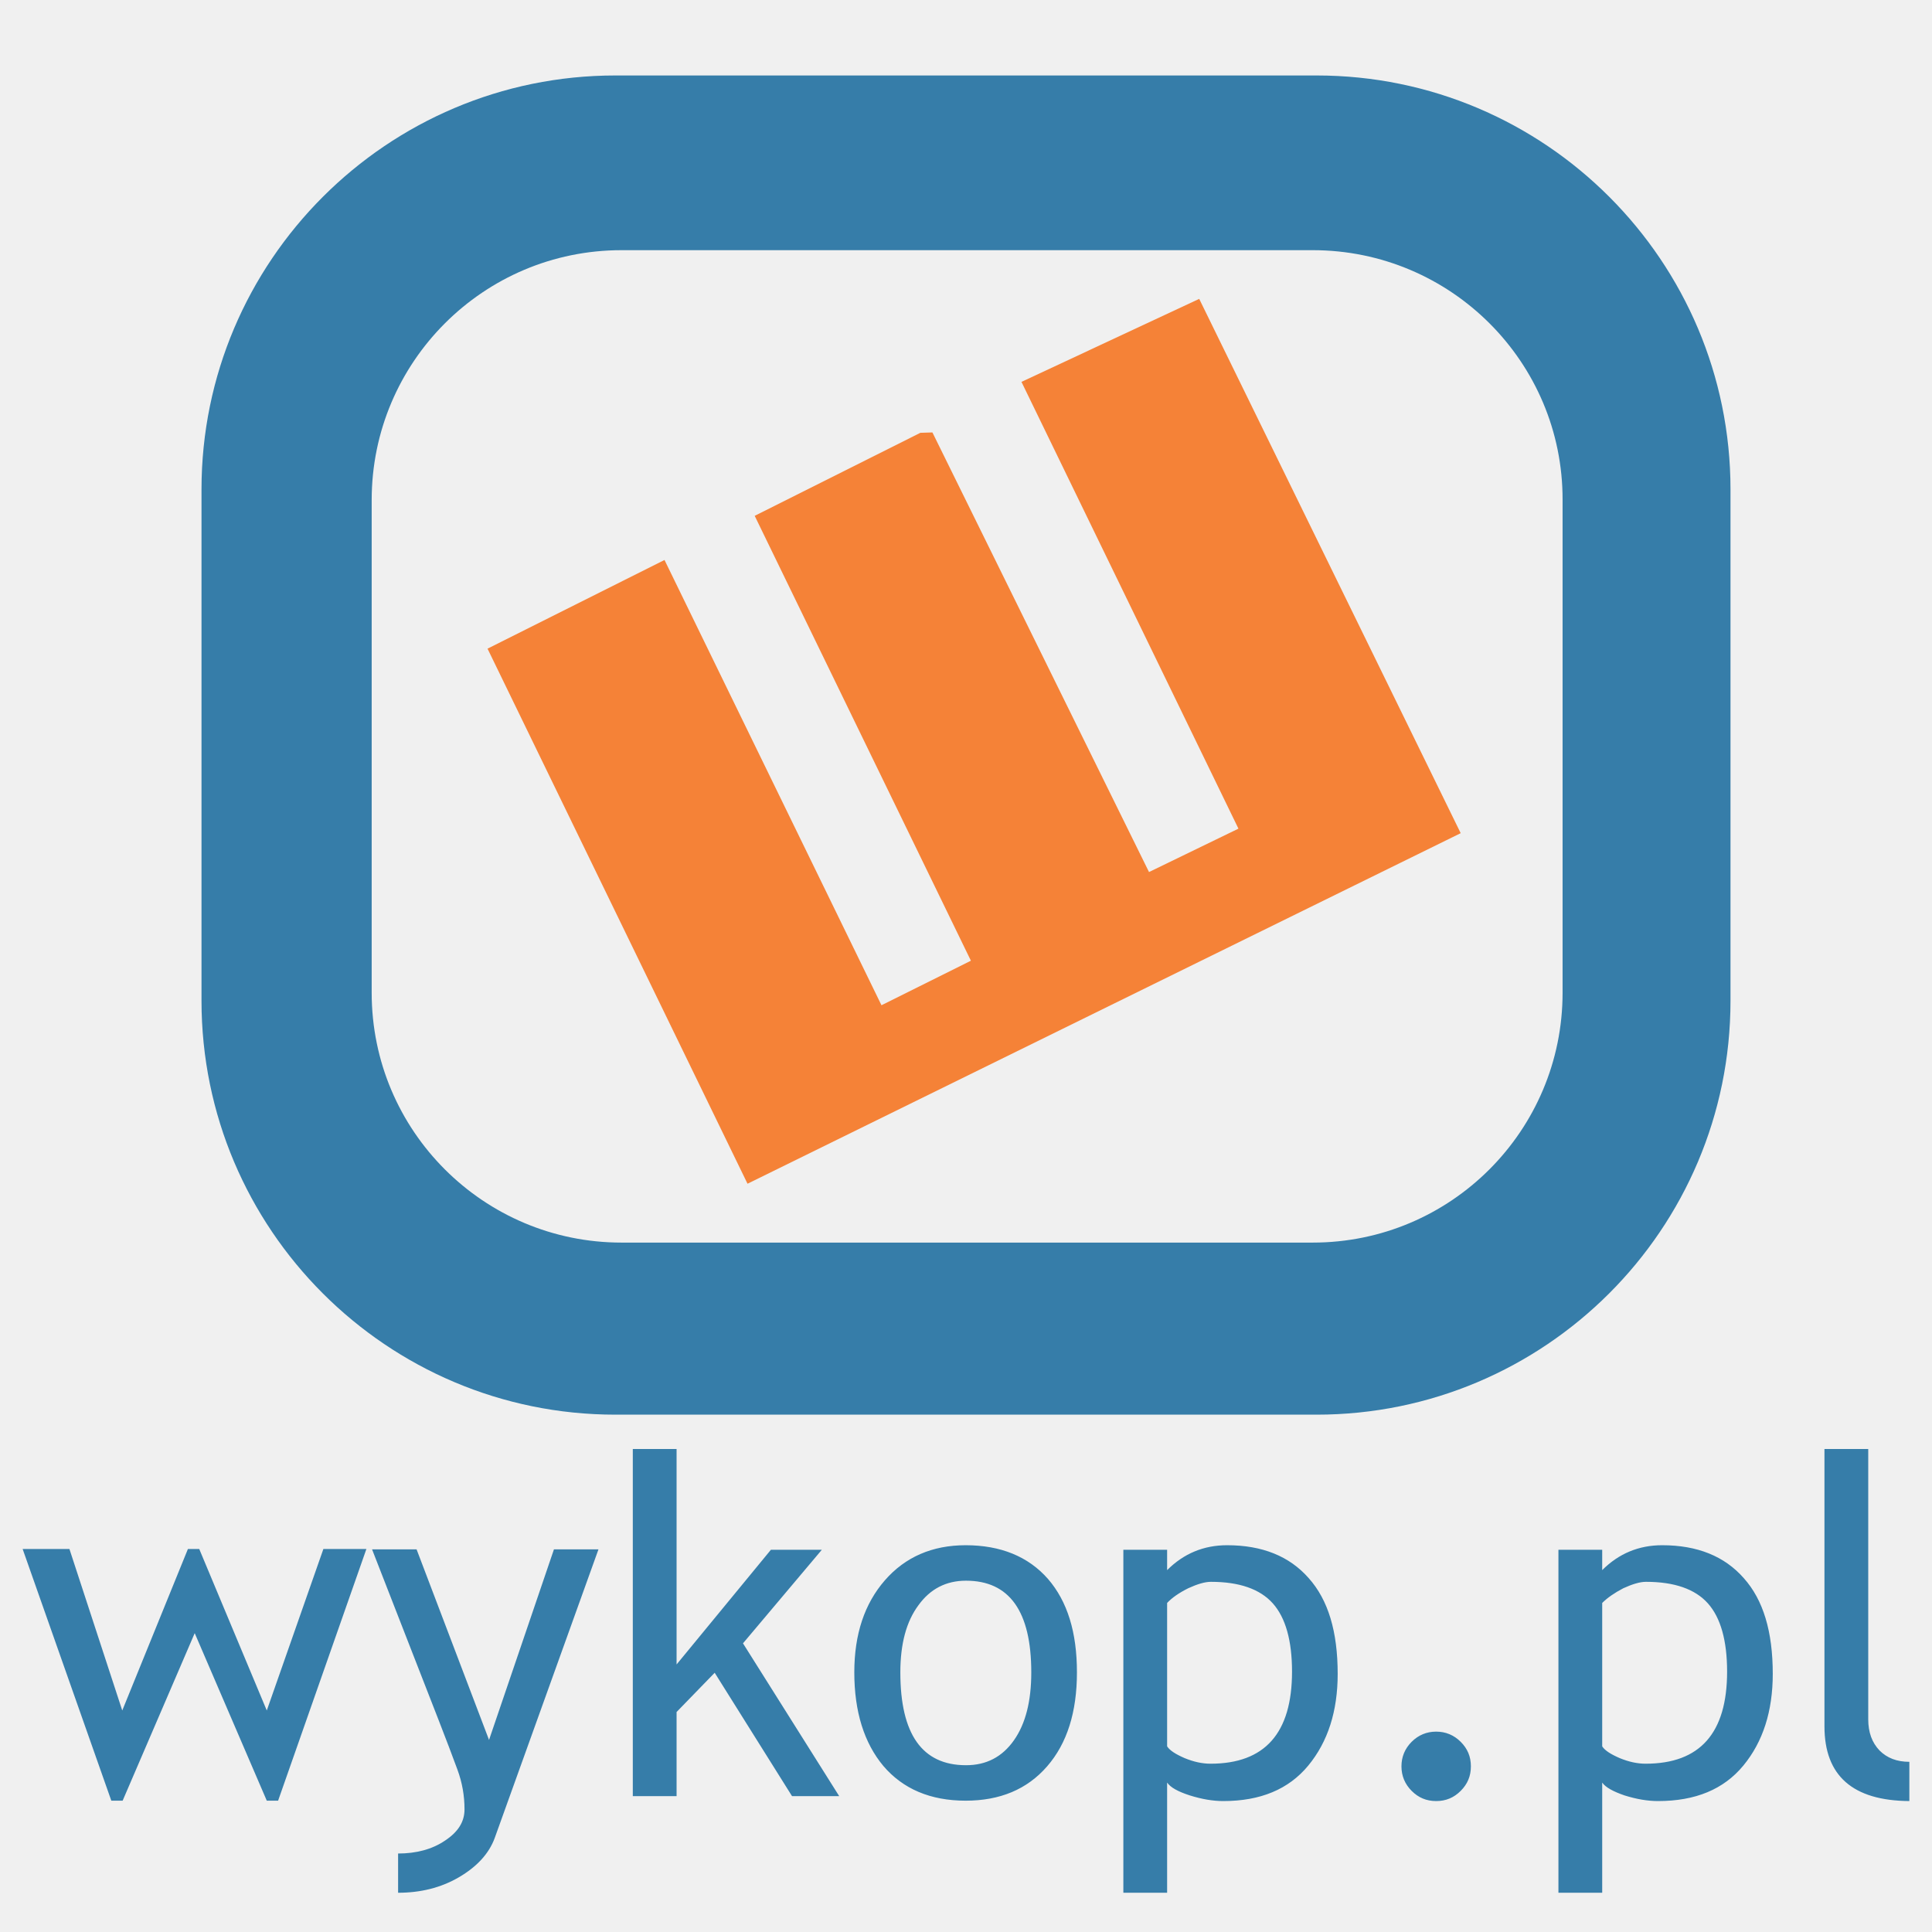
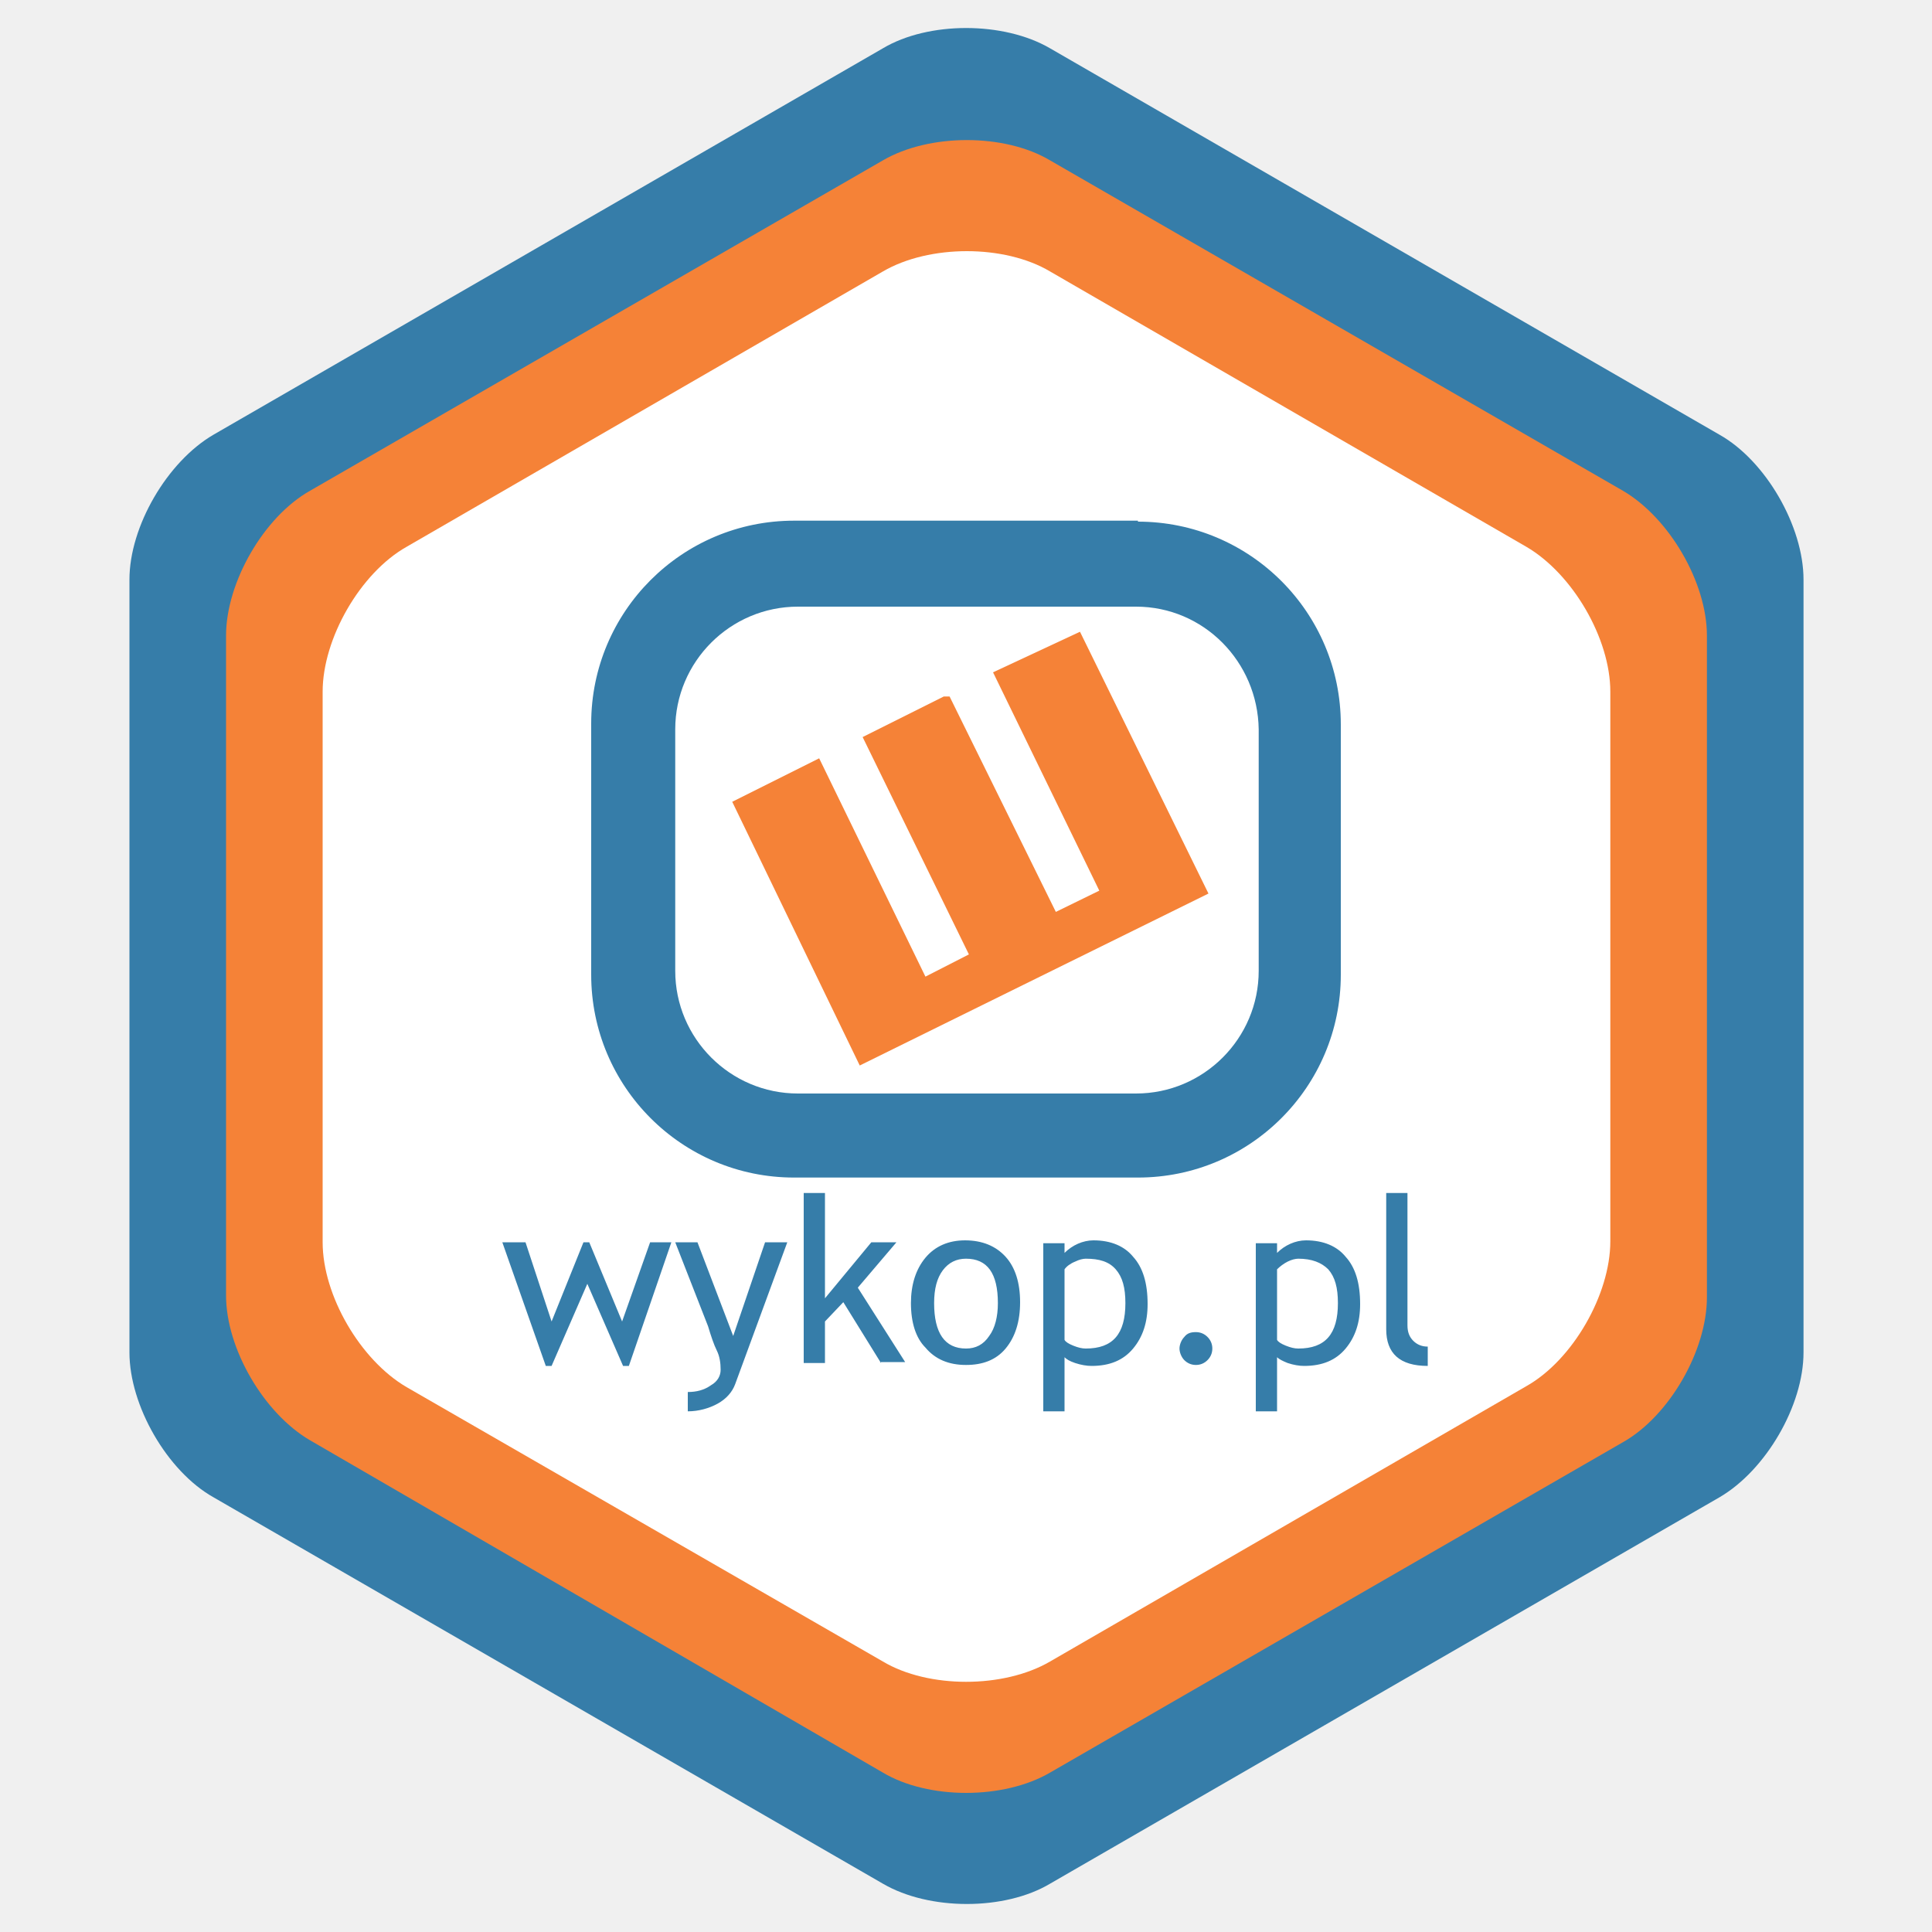
- <svg xmlns="http://www.w3.org/2000/svg" version="1.1" id="Layer_1" x="0px" y="0px" viewBox="0 0 512 512" style="enable-background:new 0 0 512 512;" xml:space="preserve">
+ <svg xmlns="http://www.w3.org/2000/svg" version="1.1" id="Layer_1" x="0px" y="0px" viewBox="0 0 200 200" style="enable-background:new 0 0 200 200;" xml:space="preserve">
  <style type="text/css">
- 	.st0{fill:#F58237;}
- 	.st1{fill:#367DA9;}
+ 	.st0{fill:#367DA9;}
+ 	.st1{fill:#F58237;}
+ 	.st2{fill:#FFFFFF;}
</style>
+   <path class="st0" d="M22.1,45c-4.8,2.8-8.7,9.5-8.7,15v80c0,5.5,3.9,12.3,8.7,15l69.3,40c4.8,2.8,12.6,2.8,17.3,0l69.3-40  c4.8-2.8,8.7-9.5,8.7-15V60c0-5.5-3.9-12.3-8.7-15L108.7,5c-4.8-2.8-12.6-2.8-17.3,0L22.1,45z" />
+   <path class="st1" d="M32.1,149.1c-4.8-2.8-8.7-9.5-8.7-15V65.8c0-5.5,3.9-12.3,8.7-15l59.3-34.2c4.8-2.8,12.6-2.8,17.3,0l59.3,34.2  c4.8,2.8,8.7,9.5,8.7,15v68.5c0,5.5-3.9,12.3-8.7,15l-59.3,34.2c-4.8,2.8-12.6,2.8-17.3,0L32.1,149.1z" />
+   <path class="st2" d="M42.1,143.6c-4.8-2.8-8.7-9.5-8.7-15v-57c0-5.5,3.9-12.3,8.7-15l49.3-28.5c4.8-2.8,12.6-2.8,17.3,0l49.3,28.5  c4.8,2.8,8.7,9.5,8.7,15v56.9c0,5.5-3.9,12.3-8.7,15l-49.3,28.5c-4.8,2.8-12.6,2.8-17.3,0L42.1,143.6z" />
+   <path d="M100,100" />
  <g>
-     <path class="st0" d="M129.2,171.9l46.9-23.5l57.5,118l23.7-11.8L200,136.7l43.9-22l3.2-0.1l57.4,116.5l23.7-11.5l-57.5-118.4   l47.1-22l69.3,141.6l-189,92.9L129.2,171.9z" />
-     <path class="st1" d="M348.9,20c60.6,0,109.7,49.2,109.7,109.7v135.5c0,60.6-49.2,109.7-109.7,109.7H163.1   c-60.6,0-109.7-49.2-109.7-109.7V129.7C53.4,69.2,102.6,20,163.1,20L348.9,20z M347.9,66.3H164.7c-36.6,0-66.2,29.7-66.2,66.2   v130.6c0,36.6,29.7,66.2,66.2,66.2h183.2c36.6,0,66.2-29.7,66.2-66.2V132.5C414.2,96,384.5,66.3,347.9,66.3z" />
-   </g>
-   <g>
-     <path class="st1" d="M73.7,477.2h-3l-19.1-44.4l-19.1,44.4h-3L6,410.5h12.4l14,42.8l17.4-42.8h3l17.9,42.8l15-42.8h11.4L73.7,477.2   z M131.1,487.1c-1.5,4.1-4.7,7.6-9.5,10.4c-4.8,2.8-10.2,4.1-16.1,4.1v-10.4c4.8,0,9-1.1,12.4-3.4c3.5-2.3,5.2-5,5.2-8.3   c0-3.6-0.6-7.1-1.9-10.6c-1.3-3.5-2.9-7.8-4.9-12.9l-17.7-45.4h11.8l19.2,50.5l17.2-50.5h11.8L131.1,487.1z M209.9,476l-20.5-32.7   l-10.1,10.4V476h-11.6v-92h11.6v57.1l25-30.4h13.5l-20.9,24.8l25.5,40.5H209.9z M226.4,443.2c0-10.1,2.7-18.2,8.1-24.4   c5.4-6.2,12.6-9.3,21.4-9.3c9.3,0,16.6,3,21.8,8.9c5.2,6,7.7,14.2,7.7,24.8c0,10.5-2.6,18.8-7.9,24.9c-5.3,6.1-12.5,9.1-21.6,9.1   c-9.3,0-16.6-3.1-21.8-9.2C229,461.9,226.4,453.6,226.4,443.2L226.4,443.2z M238.6,443.2c0,16.4,5.8,24.6,17.4,24.6   c5.4,0,9.6-2.2,12.7-6.6c3.1-4.4,4.6-10.4,4.6-18c0-16.2-5.8-24.3-17.3-24.3c-5.3,0-9.5,2.2-12.6,6.5   C240.2,429.7,238.6,435.6,238.6,443.2L238.6,443.2z M309.3,472.4v29.2h-11.6v-90.9h11.6v5.4c4.4-4.4,9.7-6.6,15.9-6.6   c9.3,0,16.5,2.9,21.6,8.7c5.2,5.8,7.7,14.2,7.7,25.4c0,9.9-2.6,18-7.8,24.3c-5.2,6.3-12.7,9.4-22.5,9.4c-2.8,0-5.7-0.5-8.9-1.5   C312.2,474.8,310.2,473.7,309.3,472.4L309.3,472.4z M309.3,424.8v38c0.7,1.1,2.3,2.1,4.6,3.1c2.4,1,4.7,1.5,6.9,1.5   c14.4,0,21.6-8.1,21.6-24.4c0-8.2-1.7-14.3-5.1-18.1c-3.4-3.8-8.9-5.7-16.4-5.7c-1.6,0-3.6,0.6-6,1.7   C312.5,422.1,310.6,423.4,309.3,424.8L309.3,424.8z M380.6,458.9c2.5,0,4.7,0.9,6.5,2.7c1.8,1.8,2.7,3.9,2.7,6.5s-0.9,4.7-2.7,6.5   c-1.8,1.8-3.9,2.7-6.5,2.7s-4.7-0.9-6.5-2.7c-1.8-1.8-2.7-4-2.7-6.5s0.9-4.7,2.7-6.5C375.9,459.8,378.1,458.9,380.6,458.9z    M424.6,472.4v29.2h-11.6v-90.9h11.6v5.4c4.4-4.4,9.7-6.6,15.9-6.6c9.3,0,16.5,2.9,21.6,8.7c5.2,5.8,7.7,14.2,7.7,25.4   c0,9.9-2.6,18-7.8,24.3c-5.2,6.3-12.7,9.4-22.6,9.4c-2.8,0-5.7-0.5-8.9-1.5C427.6,474.8,425.5,473.7,424.6,472.4L424.6,472.4z    M424.6,424.8v38c0.7,1.1,2.3,2.1,4.6,3.1c2.4,1,4.7,1.5,6.9,1.5c14.4,0,21.6-8.1,21.6-24.4c0-8.2-1.7-14.3-5.1-18.1   c-3.4-3.8-8.9-5.7-16.4-5.7c-1.6,0-3.6,0.6-6,1.7C427.9,422.1,426,423.4,424.6,424.8L424.6,424.8z M483.5,457.5V384h11.6v71.6   c0,3.5,1,6.2,3,8.3c2,2,4.6,3,7.9,3v10.4C491,477.2,483.5,470.6,483.5,457.5L483.5,457.5z" />
+     <g>
+       <path class="st1" d="M75.8,83l9-4.5l11,22.6l4.5-2.3l-11-22.5l8.4-4.2l0.6,0l11,22.3l4.5-2.2l-11-22.6l9-4.2l13.3,27.1l-36.1,17.8    L75.8,83z" />
+       <path class="st0" d="M117.8,54c11.6,0,21,9.4,21,21v25.9c0,11.6-9.4,21-21,21H82.2c-11.6,0-21-9.4-21-21V74.9c0-11.6,9.4-21,21-21    H117.8z M117.6,62.8h-35c-7,0-12.7,5.7-12.7,12.7v25c0,7,5.7,12.7,12.7,12.7h35c7,0,12.7-5.7,12.7-12.7v-25    C130.2,68.5,124.6,62.8,117.6,62.8z" />
+     </g>
+     <g>
+       <path class="st0" d="M65.1,141.4h-0.6l-3.7-8.5l-3.7,8.5h-0.6l-4.5-12.8h2.4l2.7,8.2l3.3-8.2h0.6l3.4,8.2l2.9-8.2h2.2L65.1,141.4z     M76.1,143.3c-0.3,0.8-0.9,1.5-1.8,2c-0.9,0.5-2,0.8-3.1,0.8v-2c0.9,0,1.7-0.2,2.4-0.7c0.7-0.4,1-1,1-1.6c0-0.7-0.1-1.4-0.4-2    s-0.6-1.5-0.9-2.5l-3.4-8.7h2.3l3.7,9.7l3.3-9.7h2.3L76.1,143.3z M91.2,141.1l-3.9-6.3l-1.9,2v4.3h-2.2v-17.6h2.2v10.9l4.8-5.8    h2.6l-4,4.7l4.9,7.7H91.2z M94.3,134.9c0-1.9,0.5-3.5,1.5-4.7c1-1.2,2.4-1.8,4.1-1.8c1.8,0,3.2,0.6,4.2,1.7c1,1.1,1.5,2.7,1.5,4.7    c0,2-0.5,3.6-1.5,4.8c-1,1.2-2.4,1.7-4.1,1.7c-1.8,0-3.2-0.6-4.2-1.8C94.8,138.5,94.3,136.9,94.3,134.9L94.3,134.9z M96.7,134.9    c0,3.1,1.1,4.7,3.3,4.7c1,0,1.8-0.4,2.4-1.3c0.6-0.8,0.9-2,0.9-3.4c0-3.1-1.1-4.6-3.3-4.6c-1,0-1.8,0.4-2.4,1.2    C97,132.3,96.7,133.4,96.7,134.9L96.7,134.9z M110.2,140.5v5.6H108v-17.4h2.2v1c0.8-0.8,1.9-1.3,3-1.3c1.8,0,3.2,0.6,4.1,1.7    c1,1.1,1.5,2.7,1.5,4.9c0,1.9-0.5,3.4-1.5,4.6c-1,1.2-2.4,1.8-4.3,1.8c-0.5,0-1.1-0.1-1.7-0.3    C110.7,140.9,110.4,140.7,110.2,140.5L110.2,140.5z M110.2,131.4v7.3c0.1,0.2,0.4,0.4,0.9,0.6c0.5,0.2,0.9,0.3,1.3,0.3    c2.8,0,4.1-1.5,4.1-4.7c0-1.6-0.3-2.7-1-3.5s-1.7-1.1-3.1-1.1c-0.3,0-0.7,0.1-1.1,0.3C110.8,130.8,110.4,131.1,110.2,131.4    L110.2,131.4z M123.8,137.9c0.5,0,0.9,0.2,1.2,0.5c0.3,0.3,0.5,0.7,0.5,1.2c0,0.5-0.2,0.9-0.5,1.2c-0.3,0.3-0.7,0.5-1.2,0.5    s-0.9-0.2-1.2-0.5c-0.3-0.3-0.5-0.8-0.5-1.2s0.2-0.9,0.5-1.2C122.9,138,123.3,137.9,123.8,137.9z M132.2,140.5v5.6H130v-17.4h2.2    v1c0.8-0.8,1.9-1.3,3-1.3c1.8,0,3.2,0.6,4.1,1.7c1,1.1,1.5,2.7,1.5,4.9c0,1.9-0.5,3.4-1.5,4.6c-1,1.2-2.4,1.8-4.3,1.8    c-0.5,0-1.1-0.1-1.7-0.3C132.8,140.9,132.4,140.7,132.2,140.5L132.2,140.5z M132.2,131.4v7.3c0.1,0.2,0.4,0.4,0.9,0.6    c0.5,0.2,0.9,0.3,1.3,0.3c2.8,0,4.1-1.5,4.1-4.7c0-1.6-0.3-2.7-1-3.5c-0.7-0.7-1.7-1.1-3.1-1.1c-0.3,0-0.7,0.1-1.1,0.3    C132.9,130.8,132.5,131.1,132.2,131.4L132.2,131.4z M143.5,137.6v-14.1h2.2v13.7c0,0.7,0.2,1.2,0.6,1.6c0.4,0.4,0.9,0.6,1.5,0.6v2    C144.9,141.4,143.5,140.1,143.5,137.6L143.5,137.6z" />
+     </g>
  </g>
</svg>
